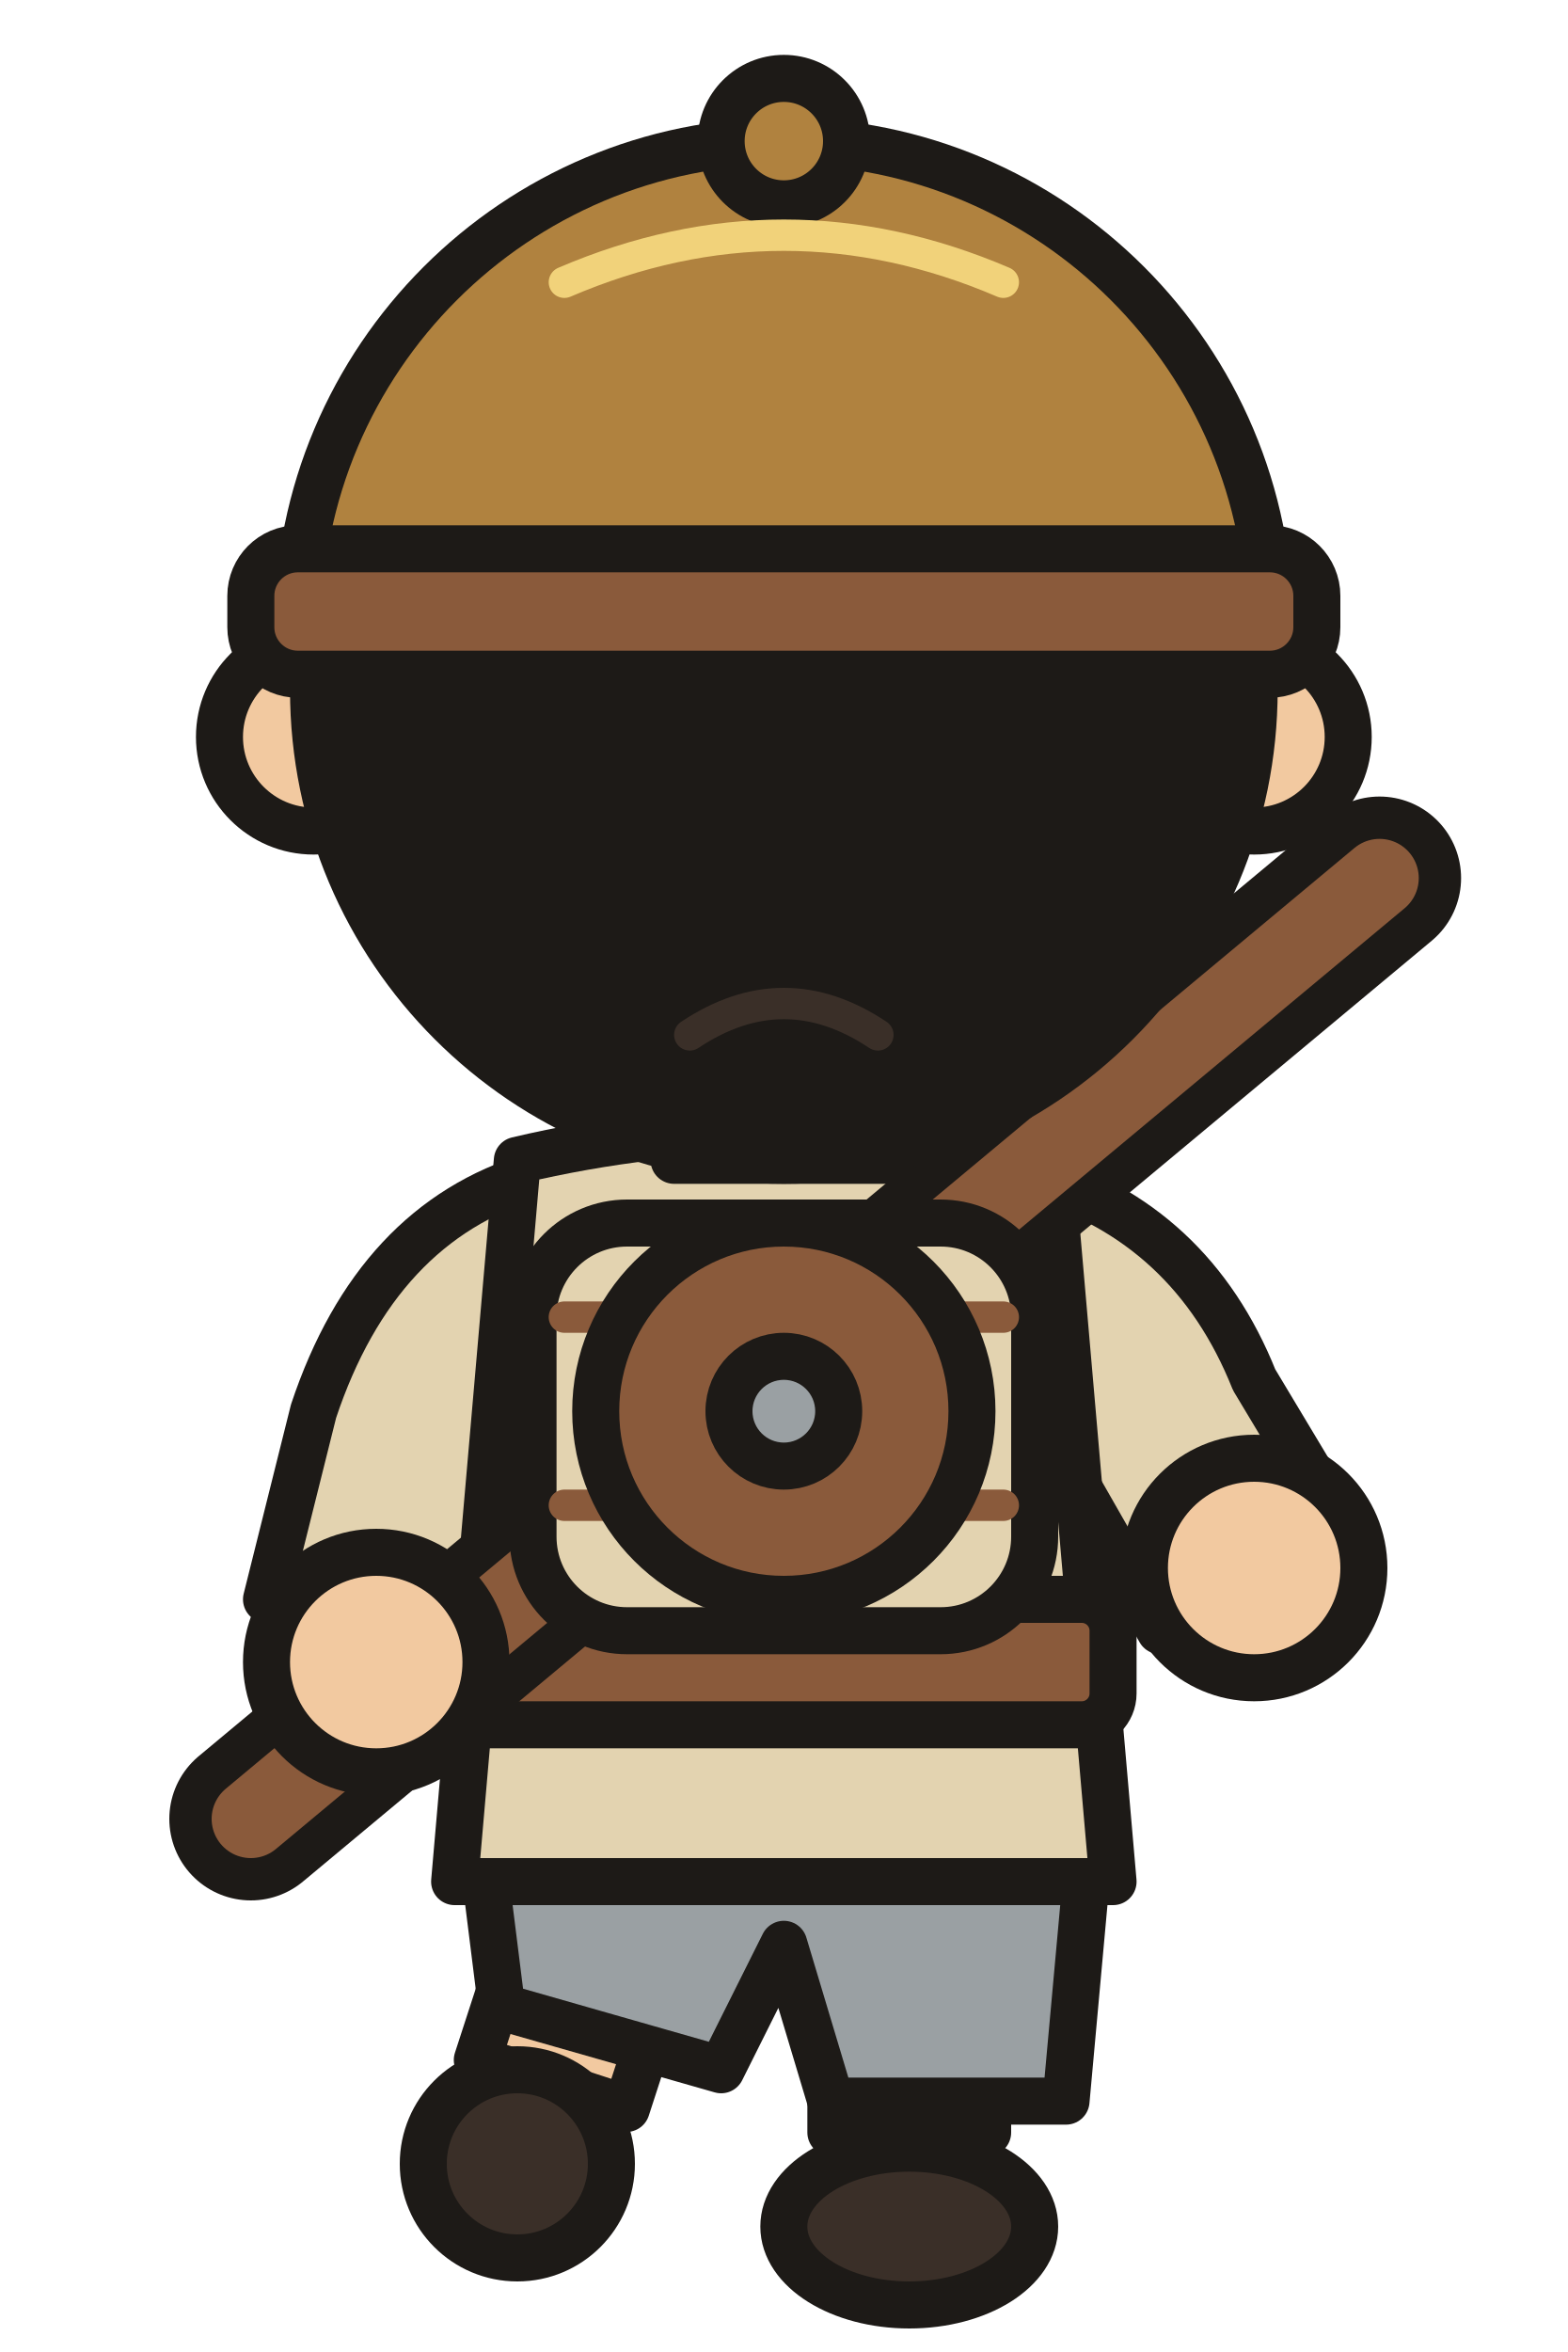
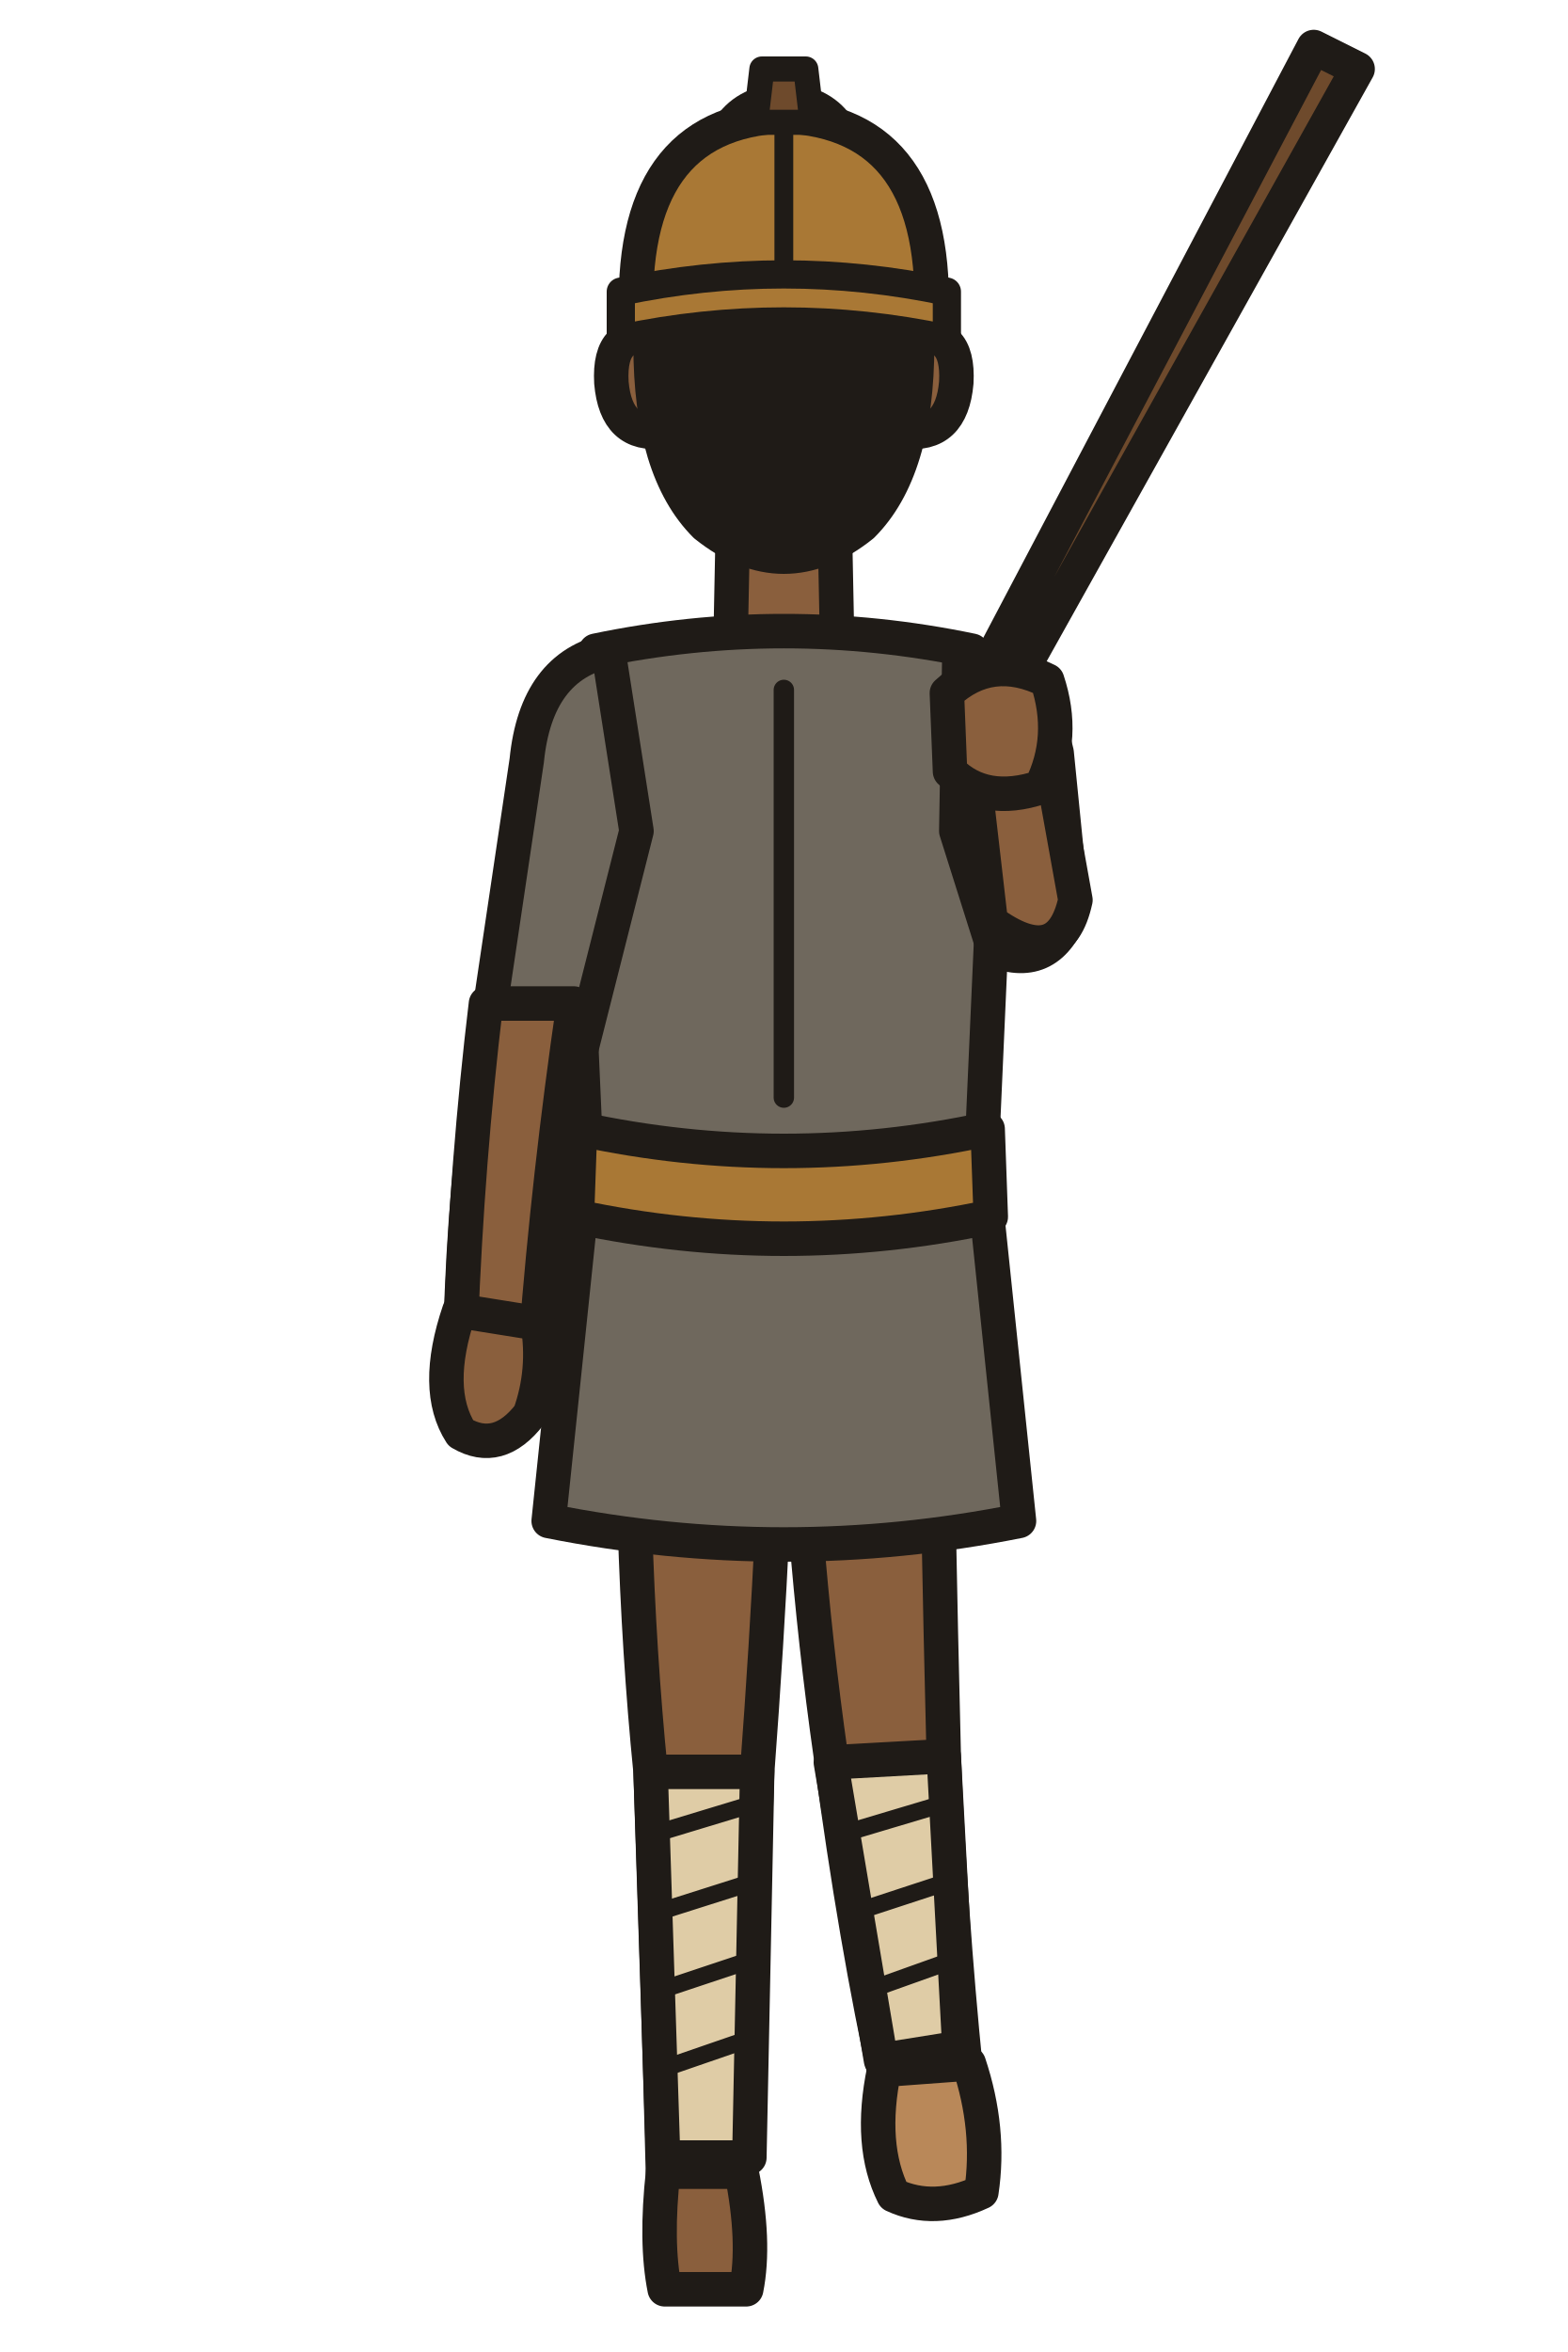
<svg xmlns="http://www.w3.org/2000/svg" viewBox="0 0 100 150">
-   <g stroke="#1d1a17" stroke-width="3" stroke-linejoin="round" stroke-linecap="round">
-     <rect x="53" y="112" width="10" height="24" fill="#f2c9a0" />
-     <rect x="37" y="112" width="10" height="22" fill="#f2c9a0" transform="rotate(18 42 112)" />
-     <ellipse cx="58" cy="142" rx="8" ry="5" fill="#3a2f28" />
-     <ellipse cx="33" cy="138" rx="6" ry="6" fill="#3a2f28" />
-     <path d="M30,112 L70,112 L68,134 L53,134 L50,124 L46,132 L32,128Z" fill="#9aa0a3" />
-     <path d="M34,75 Q24,78 20,90 L17,102 L31,102 L35,88Z" fill="#e3d3b0" />
-     <path d="M66,75 Q76,78 80,88 L86,98 L74,104 L66,90Z" fill="#e3d3b0" />
-     <path d="M33,74 Q50,70 67,74 L71,120 L29,120Z" fill="#e3d3b0" />
-     <rect x="29" y="102" width="42" height="8" rx="2" fill="#8a5a3b" />
-     <path d="M88,56 L16,116" fill="none" stroke-width="10.4" />
-     <path d="M88,56 L16,116" fill="none" stroke="#8a5a3b" stroke-width="5" />
-     <rect x="34" y="78" width="32" height="26" rx="6" fill="#e3d3b0" />
-     <path d="M36,84 L64,84 M36,96 L64,96" fill="none" stroke="#8a5a3b" stroke-width="2" />
-     <circle cx="50" cy="90" r="12" fill="#8a5a3b" />
-     <circle cx="50" cy="90" r="3.5" fill="#9aa0a3" />
-     <circle cx="24" cy="106" r="7" fill="#f2c9a0" />
-     <circle cx="80" cy="100" r="7" fill="#f2c9a0" />
-     <rect x="43" y="62" width="14" height="12" fill="#f2c9a0" />
-     <g transform="translate(50,44)">
-       <circle cx="-30" cy="3" r="6" fill="#f2c9a0" />
-       <circle cx="30" cy="3" r="6" fill="#f2c9a0" />
-       <circle cx="0" cy="0" r="30" fill="#1d1a17" />
-       <circle cx="0" cy="22" r="7" fill="#1d1a17" />
-       <path d="M-6,22 Q0,18 6,22" fill="none" stroke="#3a2f28" stroke-width="2" />
-       <path d="M-31,-4 A31,31 0 0 1 31,-4Z" fill="#b0823f" />
-       <rect x="-34" y="-9" width="68" height="8" rx="3" fill="#8a5a3b" />
-       <circle cx="0" cy="-35" r="4" fill="#b0823f" />
-       <path d="M-14,-26 Q0,-32 14,-26" fill="none" stroke="#f1d27a" stroke-width="2" />
-     </g>
+   <g stroke="#1f1b17" stroke-width="2.2" stroke-linecap="round" stroke-linejoin="round">
+     <path d="M58,52 L60.8,50.6 L86.6,4.4 L83.8,3Z" fill="#6e4a2c" />
+     <path d="M40.5,80 Q40,98 41.5,113 Q42,127 42.3,139 L47.3,139 Q47.8,127 48.3,113 Q49.5,97 49.8,82Z" fill="#8a5f3d" />
+     <path d="M42.3,138.5 Q41.8,143 42.4,146 L47.6,146 Q48.2,143 47.3,138.5Z" fill="#8a5f3d" />
+     <path d="M50.6,82 Q51,98 53,112 Q54.6,124 56.6,133 L61.6,132 Q60.6,122 60.2,112 Q59.8,96 59.6,80Z" fill="#8a5f3d" />
+     <path d="M56.4,132 Q55.4,136.8 57,140 Q59.6,141.2 62.6,139.8 Q63.2,135.8 61.8,131.6Z" fill="#b98859" />
+     <path d="M41.5,113 L48.3,113 L47.8,137.6 L42.3,137.6Z" fill="#dfcca6" />
+     <path d="M53,112.4 L60.2,112 L61.2,130.6 L56.2,131.4Z" fill="#dfcca6" />
+     <path d="M41.6,117 L48.2,115 M41.8,122 L48.1,120 M41.9,127 L47.9,125 M42.1,132 L47.9,130 M53.6,117 L60.3,115 M54.4,122 L60.5,120 M55.2,127 L60.8,125" fill="none" stroke-width="1.1" />
+     <path d="M46.8,31 L46.6,41 Q50,42.5 53.4,41 L53.2,31Z" fill="#8a5f3d" />
+     <path d="M38,41.5 Q50,39 62,41.5 Q64,47 63.4,56 L62.6,74 L65,97 Q50,100 35,97 L37.4,74 L36.6,56 Q36,47 38,41.5Z" fill="#6f685d" />
+     <path d="M50,44 L50,70" fill="none" stroke-width="1.3" />
+     <path d="M37,72 Q50,74.8 63,72 L63.2,77.6 Q50,80.4 36.8,77.6Z" fill="#a97835" />
+     <path d="M38.8,41.5 Q34.2,42.5 33.6,48.5 L31,66 Q29.6,76 29.4,84.5 L34.2,85.4 Q35,77 36.8,68 L40.6,53Z" fill="#6f685d" />
+     <path d="M31,64 L36.6,64 Q35,75 34.2,85.4 L29.4,84.5 Q29.8,74 31,64Z" fill="#8a5f3d" />
+     <path d="M30.9,64 L36.7,64" fill="none" stroke-width="1.6" />
+     <path d="M29.3,83.6 Q27.6,88.6 29.4,91.4 Q31.8,92.8 33.8,90.2 Q34.8,87.4 34.3,84.4Z" fill="#8a5f3d" />
+     <path d="M61.2,41.6 Q66,42 67.4,48 L68.4,58 Q67,62 63.4,60.6 L61,53Z" fill="#6f685d" />
+     <path d="M63.2,58.8 Q67.6,62 68.6,57.4 L66.8,47.4 L62,48.4Z" fill="#8a5f3d" />
+     <path d="M60.4,44.2 Q63.2,41.6 66.8,43.4 Q68,47 66.4,50.2 Q62.8,51.4 60.6,49.2Z" fill="#8a5f3d" />
+     <path d="M41.9,21.6 Q38.8,20.8 39,24.4 Q39.3,27.9 42.3,27.5" fill="#8a5f3d" />
+     <path d="M58.1,21.6 Q61.2,20.8 61,24.4 Q60.7,27.9 57.7,27.5" fill="#8a5f3d" />
+     <path d="M41.5,22 Q41.5,12 50,12 Q58.5,12 58.5,22 Q58.5,30 55,33.5 Q52.5,35.5 50,35.5 Q47.5,35.5 45,33.5 Q41.5,30 41.5,22Z" fill="#1f1b17" />
+     <path d="M45.6,12.6 Q45.4,6.6 50,6.4 Q54.6,6.6 54.4,12.6Z" fill="#1f1b17" />
+     <path d="M40.6,20.6 Q40,7.8 50,7.4 Q60,7.8 59.4,20.6Z" fill="#a97835" />
+     <path d="M39.6,18.6 Q50,16.4 60.4,18.6 L60.4,21.6 Q50,19.4 39.6,21.6Z" fill="#a97835" stroke-width="1.8" />
+     <path d="M48.2,7.8 L48.6,4.4 L51.4,4.4 L51.8,7.8Z" fill="#6e4a2c" stroke-width="1.6" />
+     <path d="M50,8.4 L50,17.2" fill="none" stroke-width="1.2" />
  </g>
</svg>
